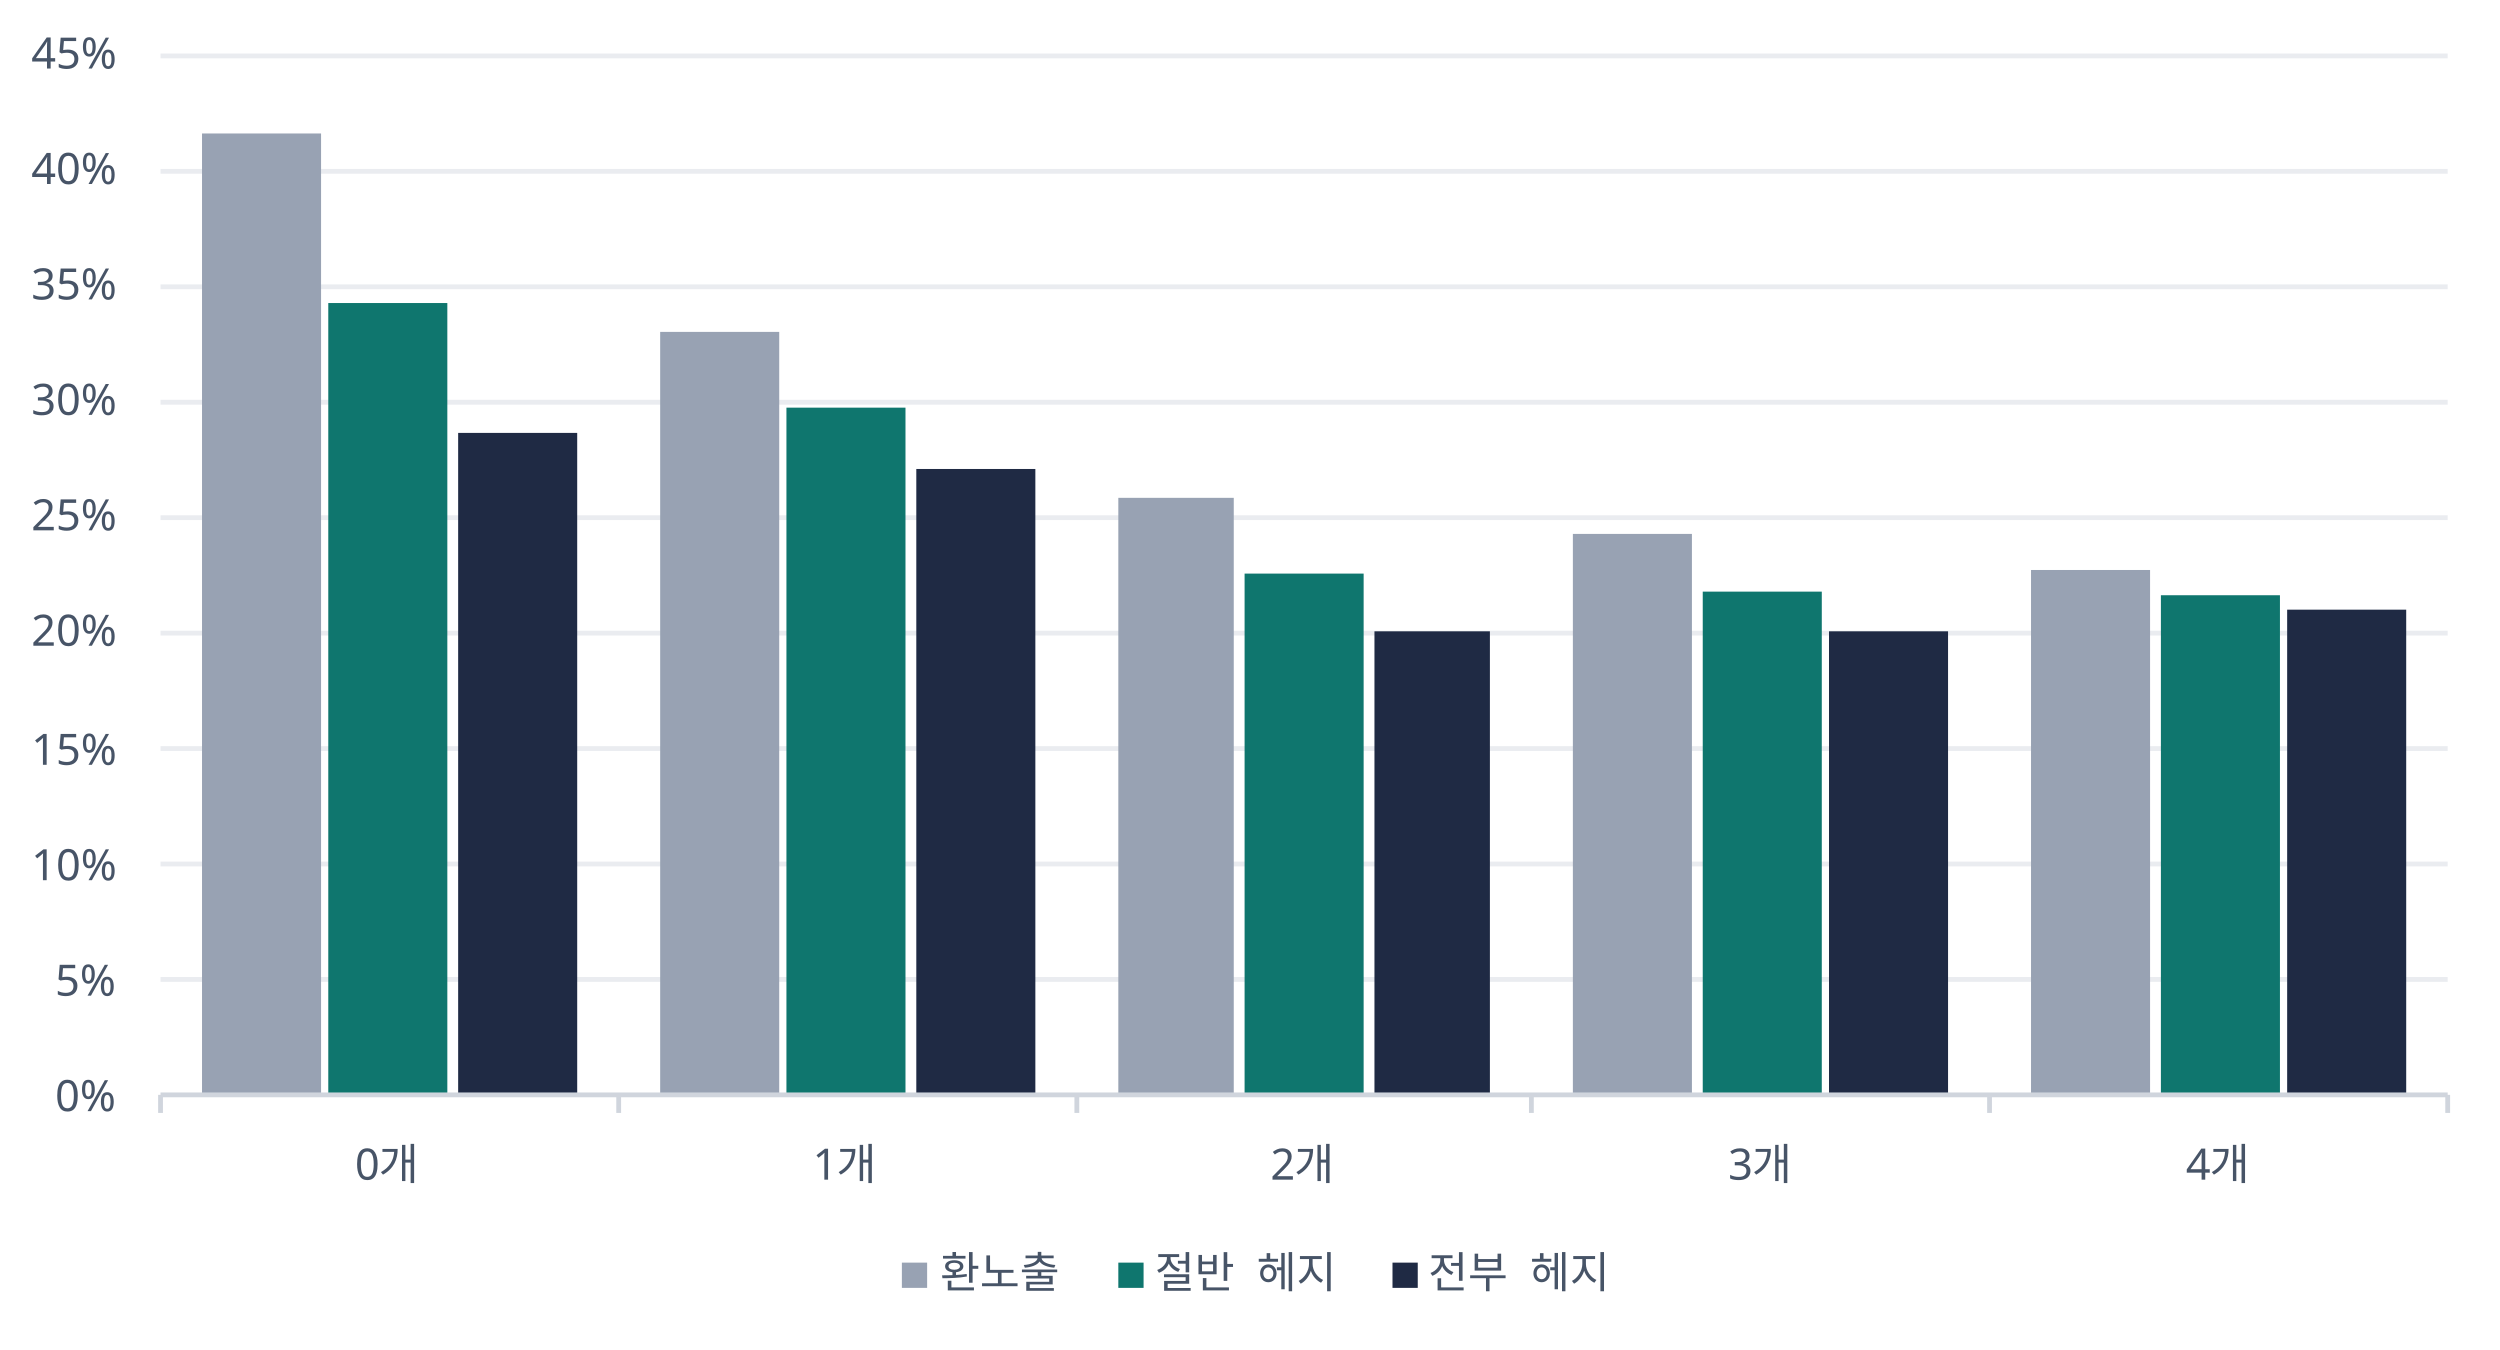
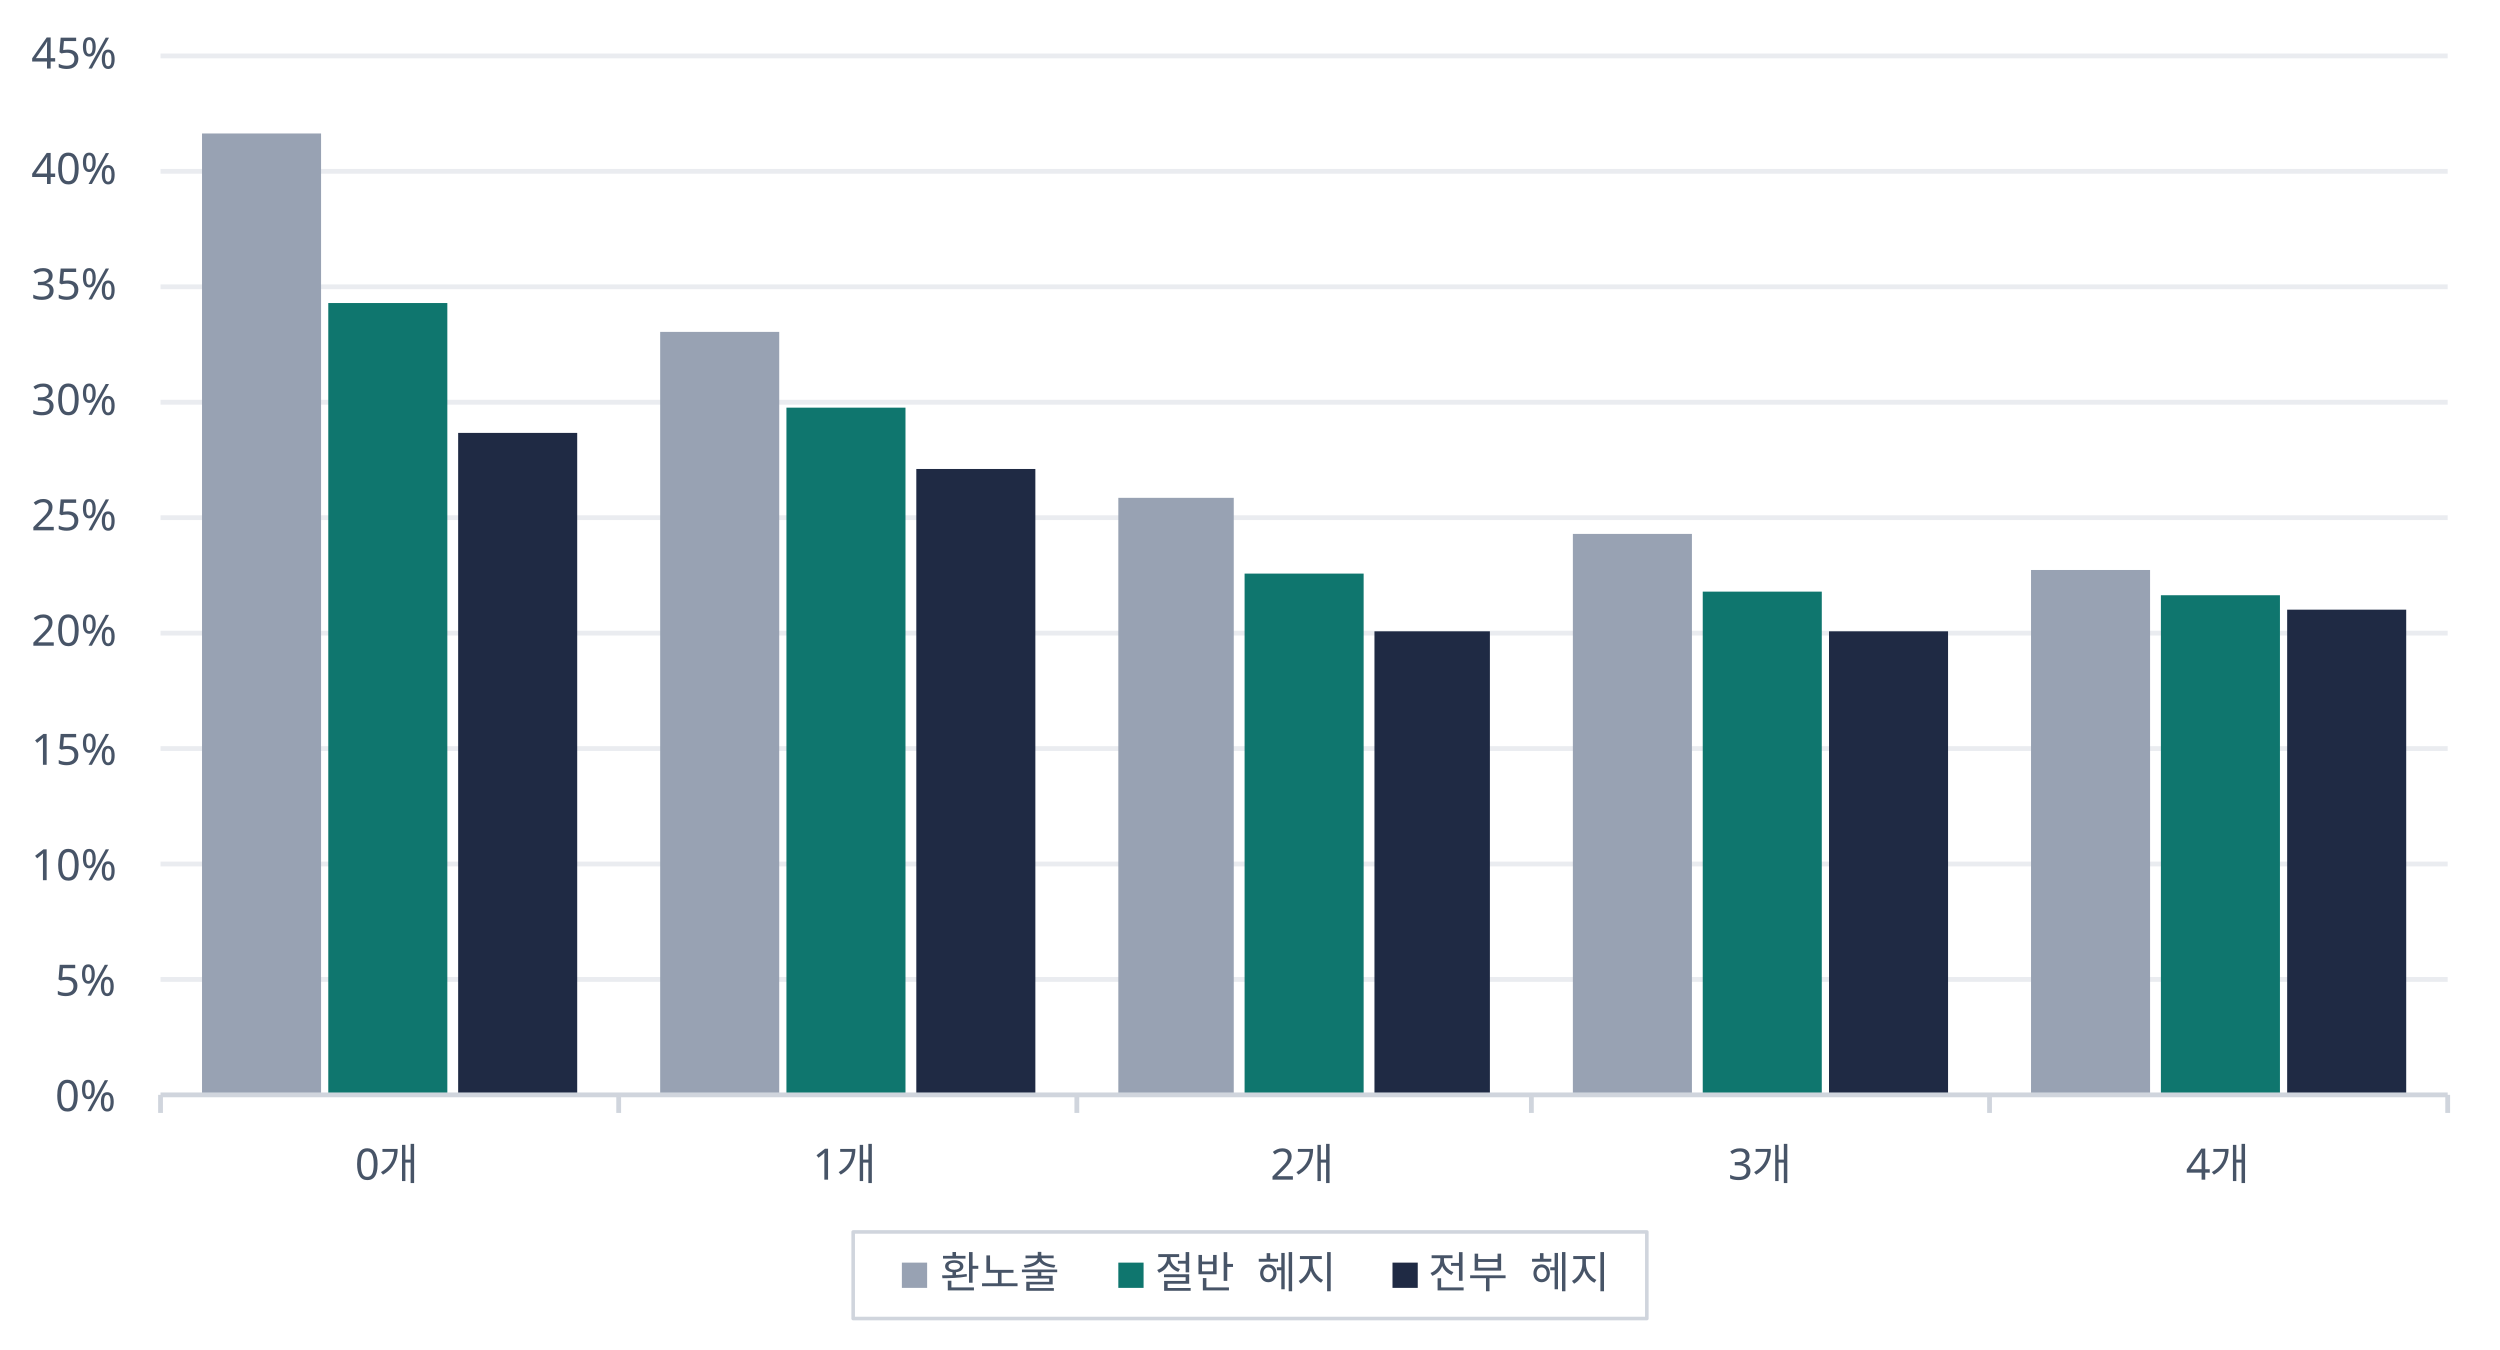
<svg xmlns="http://www.w3.org/2000/svg" width="693" height="374" xml:space="preserve" overflow="hidden">
  <defs>
    <clipPath id="clip0">
      <rect x="400" y="13" width="693" height="374" />
    </clipPath>
  </defs>
  <g clip-path="url(#clip0)" transform="translate(-400 -13)">
    <g>
      <path d="M444.5 284.5 1078.5 284.5M444.5 252.5 1078.5 252.5M444.5 220.5 1078.5 220.5M444.5 188.5 1078.5 188.5M444.5 156.5 1078.5 156.5M444.5 124.5 1078.5 124.5M444.5 92.5 1078.5 92.5M444.5 60.5 1078.5 60.5M444.5 28.5 1078.5 28.5" stroke="#EAECF0" stroke-width="1.333" stroke-linejoin="round" stroke-miterlimit="10" fill="none" />
    </g>
    <g>
      <path d="M456 50 489 50 489 317 456 317ZM583 105 616 105 616 317 583 317ZM710 151 742 151 742 317 710 317ZM836 161 869 161 869 317 836 317ZM963 171 996 171 996 317 963 317Z" fill="#98A2B3" />
    </g>
    <g>
      <path d="M491 97 524 97 524 317 491 317ZM618 126 651 126 651 317 618 317ZM745 172 778 172 778 317 745 317ZM872 177 905 177 905 317 872 317ZM999 178 1032 178 1032 317 999 317Z" fill="#0F766E" />
    </g>
    <g>
      <path d="M527 133 560 133 560 317 527 317ZM654 143 687 143 687 317 654 317ZM781 188 813 188 813 317 781 317ZM907 188 940 188 940 317 907 317ZM1034 182 1067 182 1067 317 1034 317Z" fill="#1F2A44" />
    </g>
    <g>
      <path d="M444.5 316.5 1078.5 316.5" stroke="#D0D5DD" stroke-width="1.333" stroke-linejoin="round" stroke-miterlimit="10" fill="none" fill-rule="evenodd" />
    </g>
    <g>
      <path d="M444.5 316.5 444.5 321.5M571.5 316.5 571.5 321.5M698.5 316.5 698.5 321.5M824.5 316.5 824.5 321.5M951.5 316.5 951.5 321.5M1078.5 316.5 1078.5 321.5" stroke="#D0D5DD" stroke-width="1.333" stroke-linejoin="round" stroke-miterlimit="10" fill="none" />
    </g>
    <g>
      <text fill="#475467" font-family="Malgun Gothic,Malgun Gothic_MSFontService,sans-serif" font-weight="400" font-size="12" transform="translate(415.273 321)">0%</text>
    </g>
    <g>
      <text fill="#475467" font-family="Malgun Gothic,Malgun Gothic_MSFontService,sans-serif" font-weight="400" font-size="12" transform="translate(415.273 289)">5%</text>
    </g>
    <g>
      <text fill="#475467" font-family="Malgun Gothic,Malgun Gothic_MSFontService,sans-serif" font-weight="400" font-size="12" transform="translate(408.667 257)">10%</text>
    </g>
    <g>
      <text fill="#475467" font-family="Malgun Gothic,Malgun Gothic_MSFontService,sans-serif" font-weight="400" font-size="12" transform="translate(408.667 225)">15%</text>
    </g>
    <g>
      <text fill="#475467" font-family="Malgun Gothic,Malgun Gothic_MSFontService,sans-serif" font-weight="400" font-size="12" transform="translate(408.667 192)">20%</text>
    </g>
    <g>
      <text fill="#475467" font-family="Malgun Gothic,Malgun Gothic_MSFontService,sans-serif" font-weight="400" font-size="12" transform="translate(408.667 160)">25%</text>
    </g>
    <g>
      <text fill="#475467" font-family="Malgun Gothic,Malgun Gothic_MSFontService,sans-serif" font-weight="400" font-size="12" transform="translate(408.667 128)">30%</text>
    </g>
    <g>
      <text fill="#475467" font-family="Malgun Gothic,Malgun Gothic_MSFontService,sans-serif" font-weight="400" font-size="12" transform="translate(408.667 96)">35%</text>
    </g>
    <g>
      <text fill="#475467" font-family="Malgun Gothic,Malgun Gothic_MSFontService,sans-serif" font-weight="400" font-size="12" transform="translate(408.667 64)">40%</text>
    </g>
    <g>
      <text fill="#475467" font-family="Malgun Gothic,Malgun Gothic_MSFontService,sans-serif" font-weight="400" font-size="12" transform="translate(408.667 32)">45%</text>
    </g>
    <g>
      <text fill="#475467" font-family="Malgun Gothic,Malgun Gothic_MSFontService,sans-serif" font-weight="400" font-size="12" transform="translate(498.392 340)">0</text>
    </g>
    <g>
      <text fill="#475467" font-family="Malgun Gothic,Malgun Gothic_MSFontService,sans-serif" font-weight="400" font-size="12" transform="translate(504.998 340)">개</text>
    </g>
    <g>
      <text fill="#475467" font-family="Malgun Gothic,Malgun Gothic_MSFontService,sans-serif" font-weight="400" font-size="12" transform="translate(625.274 340)">1</text>
    </g>
    <g>
      <text fill="#475467" font-family="Malgun Gothic,Malgun Gothic_MSFontService,sans-serif" font-weight="400" font-size="12" transform="translate(631.881 340)">개</text>
    </g>
    <g>
      <text fill="#475467" font-family="Malgun Gothic,Malgun Gothic_MSFontService,sans-serif" font-weight="400" font-size="12" transform="translate(752.157 340)">2</text>
    </g>
    <g>
      <text fill="#475467" font-family="Malgun Gothic,Malgun Gothic_MSFontService,sans-serif" font-weight="400" font-size="12" transform="translate(758.763 340)">개</text>
    </g>
    <g>
      <text fill="#475467" font-family="Malgun Gothic,Malgun Gothic_MSFontService,sans-serif" font-weight="400" font-size="12" transform="translate(879.039 340)">3</text>
    </g>
    <g>
      <text fill="#475467" font-family="Malgun Gothic,Malgun Gothic_MSFontService,sans-serif" font-weight="400" font-size="12" transform="translate(885.646 340)">개</text>
    </g>
    <g>
      <text fill="#475467" font-family="Malgun Gothic,Malgun Gothic_MSFontService,sans-serif" font-weight="400" font-size="12" transform="translate(1005.92 340)">4</text>
    </g>
    <g>
      <text fill="#475467" font-family="Malgun Gothic,Malgun Gothic_MSFontService,sans-serif" font-weight="400" font-size="12" transform="translate(1012.53 340)">개</text>
    </g>
    <g>
+       <rect x="636.5" y="354.5" width="220" height="24" stroke="#D0D5DD" stroke-linejoin="round" stroke-miterlimit="10" fill="none" />
+     </g>
+     <g>
      <rect x="650" y="363" width="7" height="7" fill="#98A2B3" />
    </g>
    <g>
      <text fill="#475467" font-family="Malgun Gothic,Malgun Gothic_MSFontService,sans-serif" font-weight="400" font-size="12" transform="translate(660.588 370)">환노출</text>
    </g>
    <g>
      <rect x="710" y="363" width="7" height="7" fill="#0F766E" />
    </g>
    <g>
      <text fill="#475467" font-family="Malgun Gothic,Malgun Gothic_MSFontService,sans-serif" font-weight="400" font-size="12" transform="translate(720.128 370)">절반</text>
    </g>
    <g>
      <text fill="#475467" font-family="Malgun Gothic,Malgun Gothic_MSFontService,sans-serif" font-weight="400" font-size="12" transform="translate(748.348 370)">헤지</text>
    </g>
    <g>
      <rect x="786" y="363" width="7" height="7" fill="#1F2A44" />
    </g>
    <g>
      <text fill="#475467" font-family="Malgun Gothic,Malgun Gothic_MSFontService,sans-serif" font-weight="400" font-size="12" transform="translate(795.889 370)">전부</text>
    </g>
    <g>
      <text fill="#475467" font-family="Malgun Gothic,Malgun Gothic_MSFontService,sans-serif" font-weight="400" font-size="12" transform="translate(824.109 370)">헤지</text>
    </g>
  </g>
</svg>
